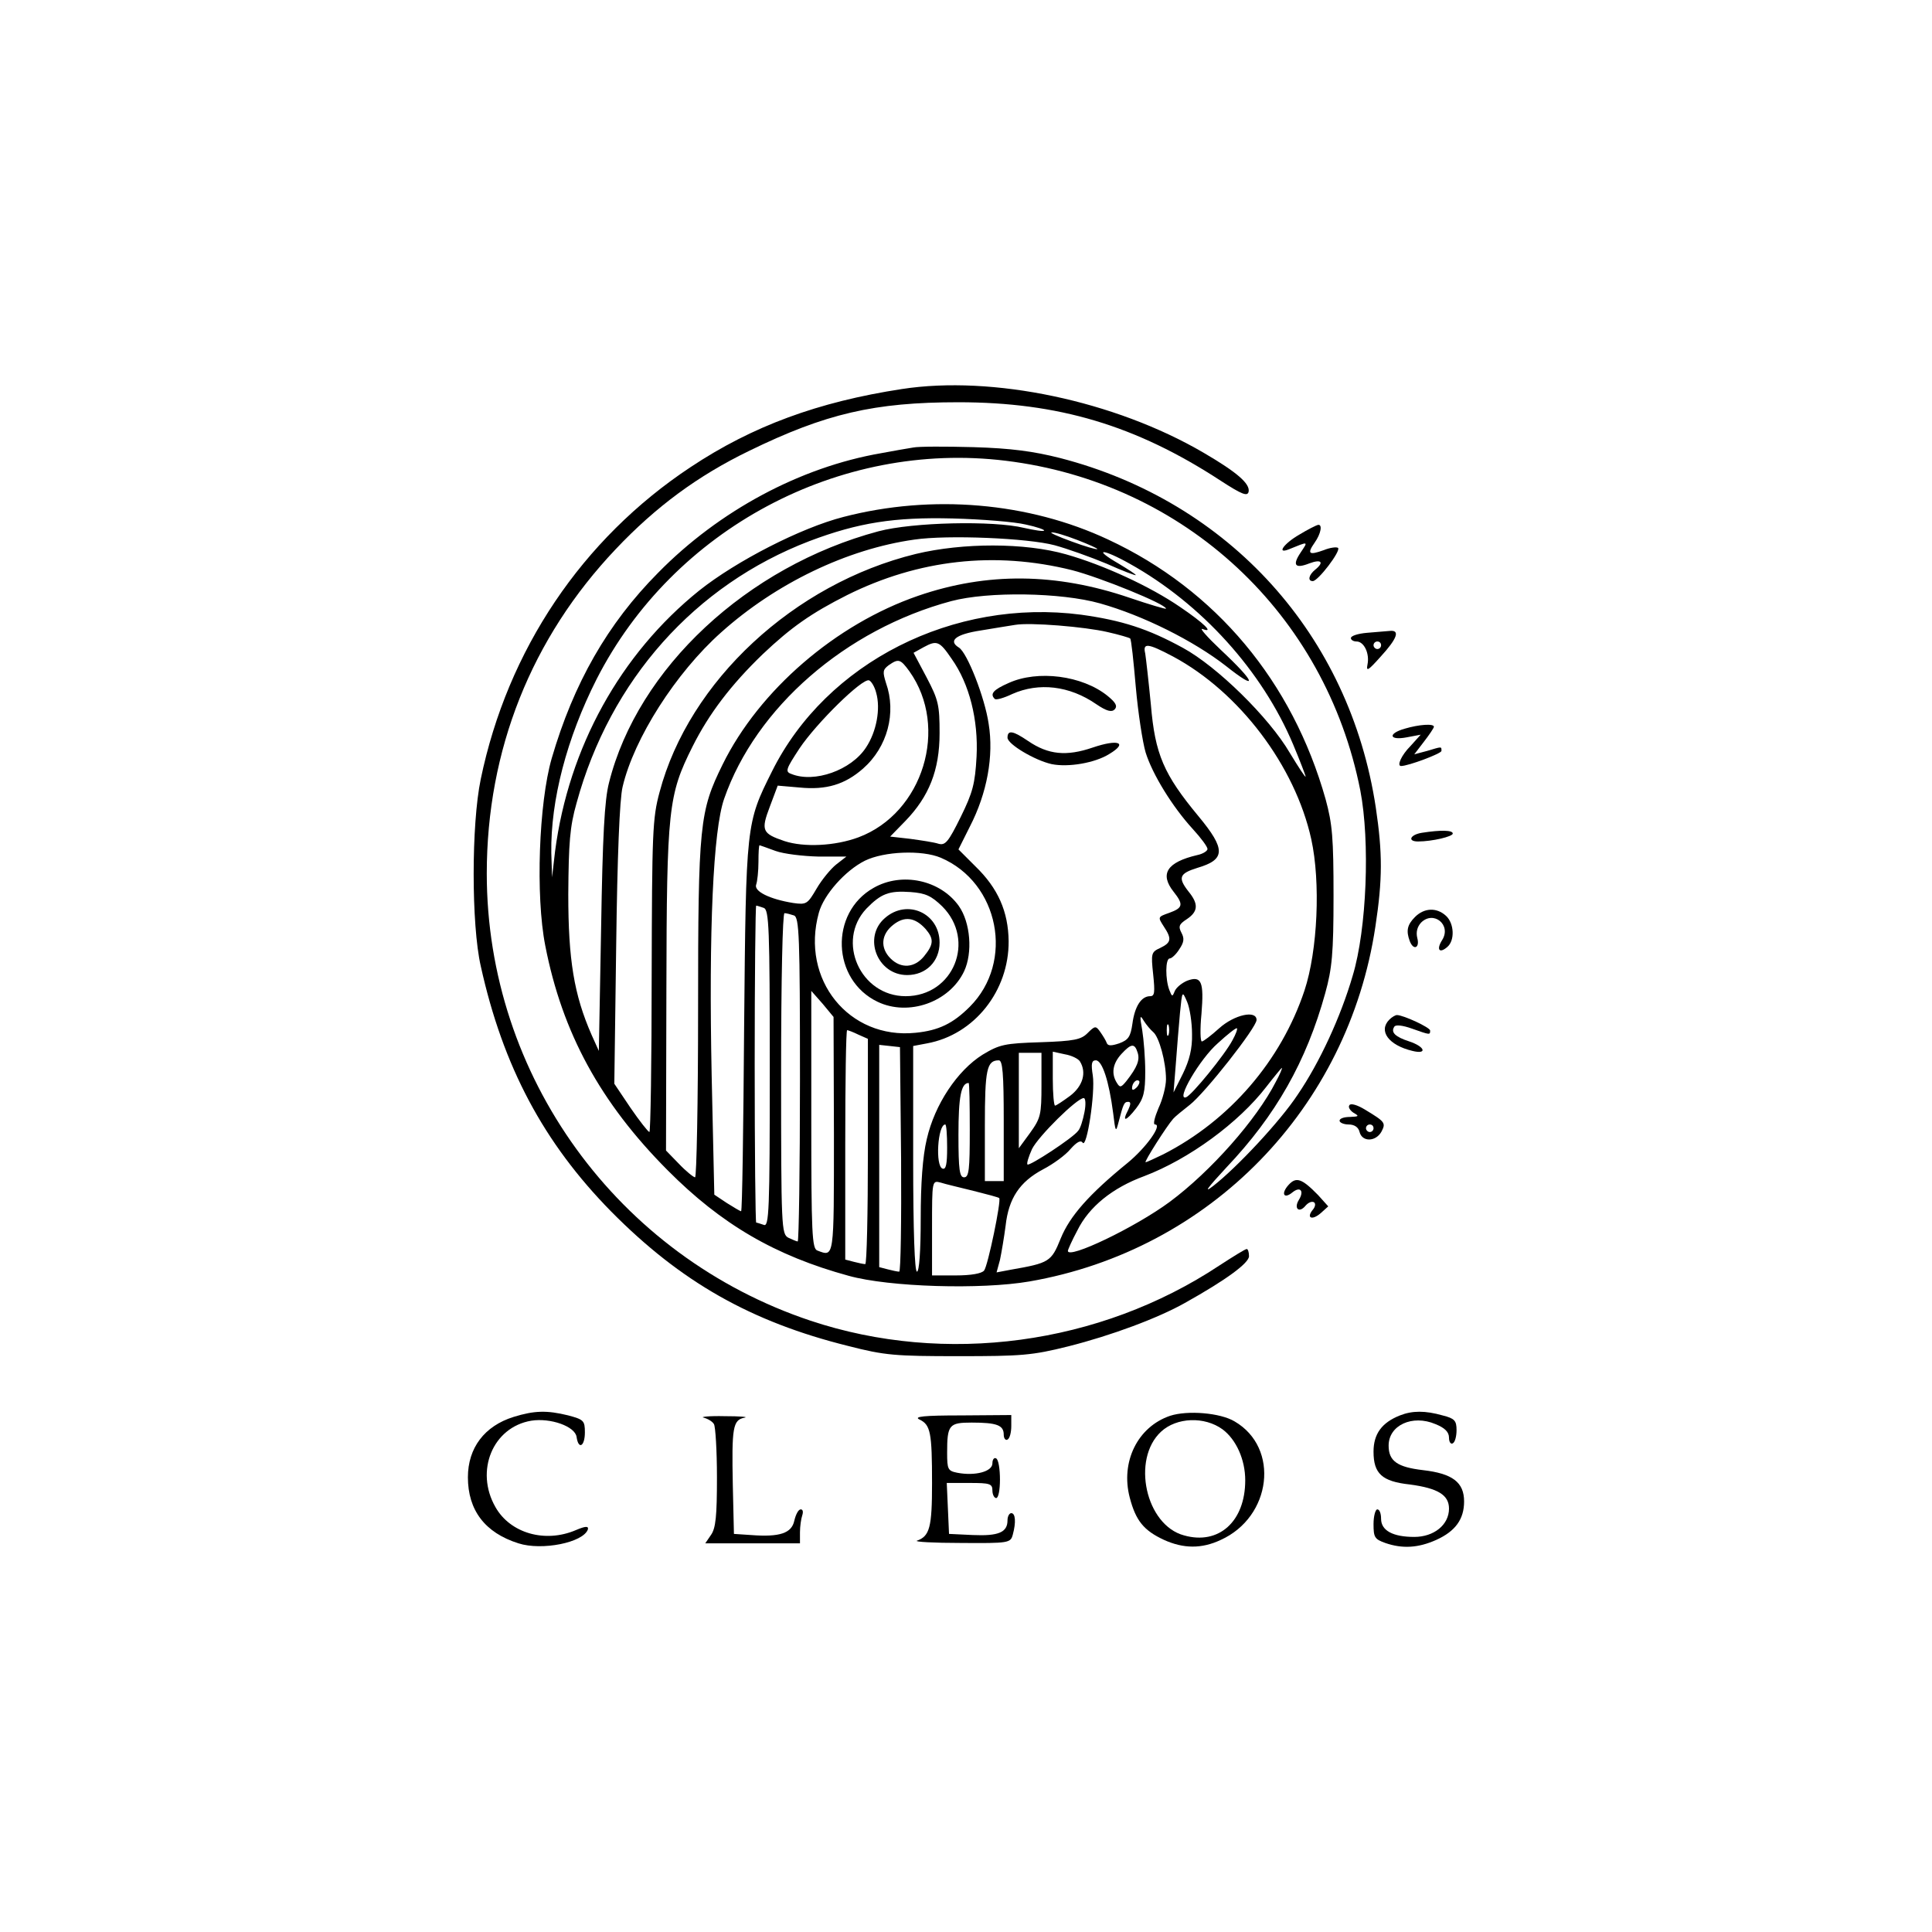
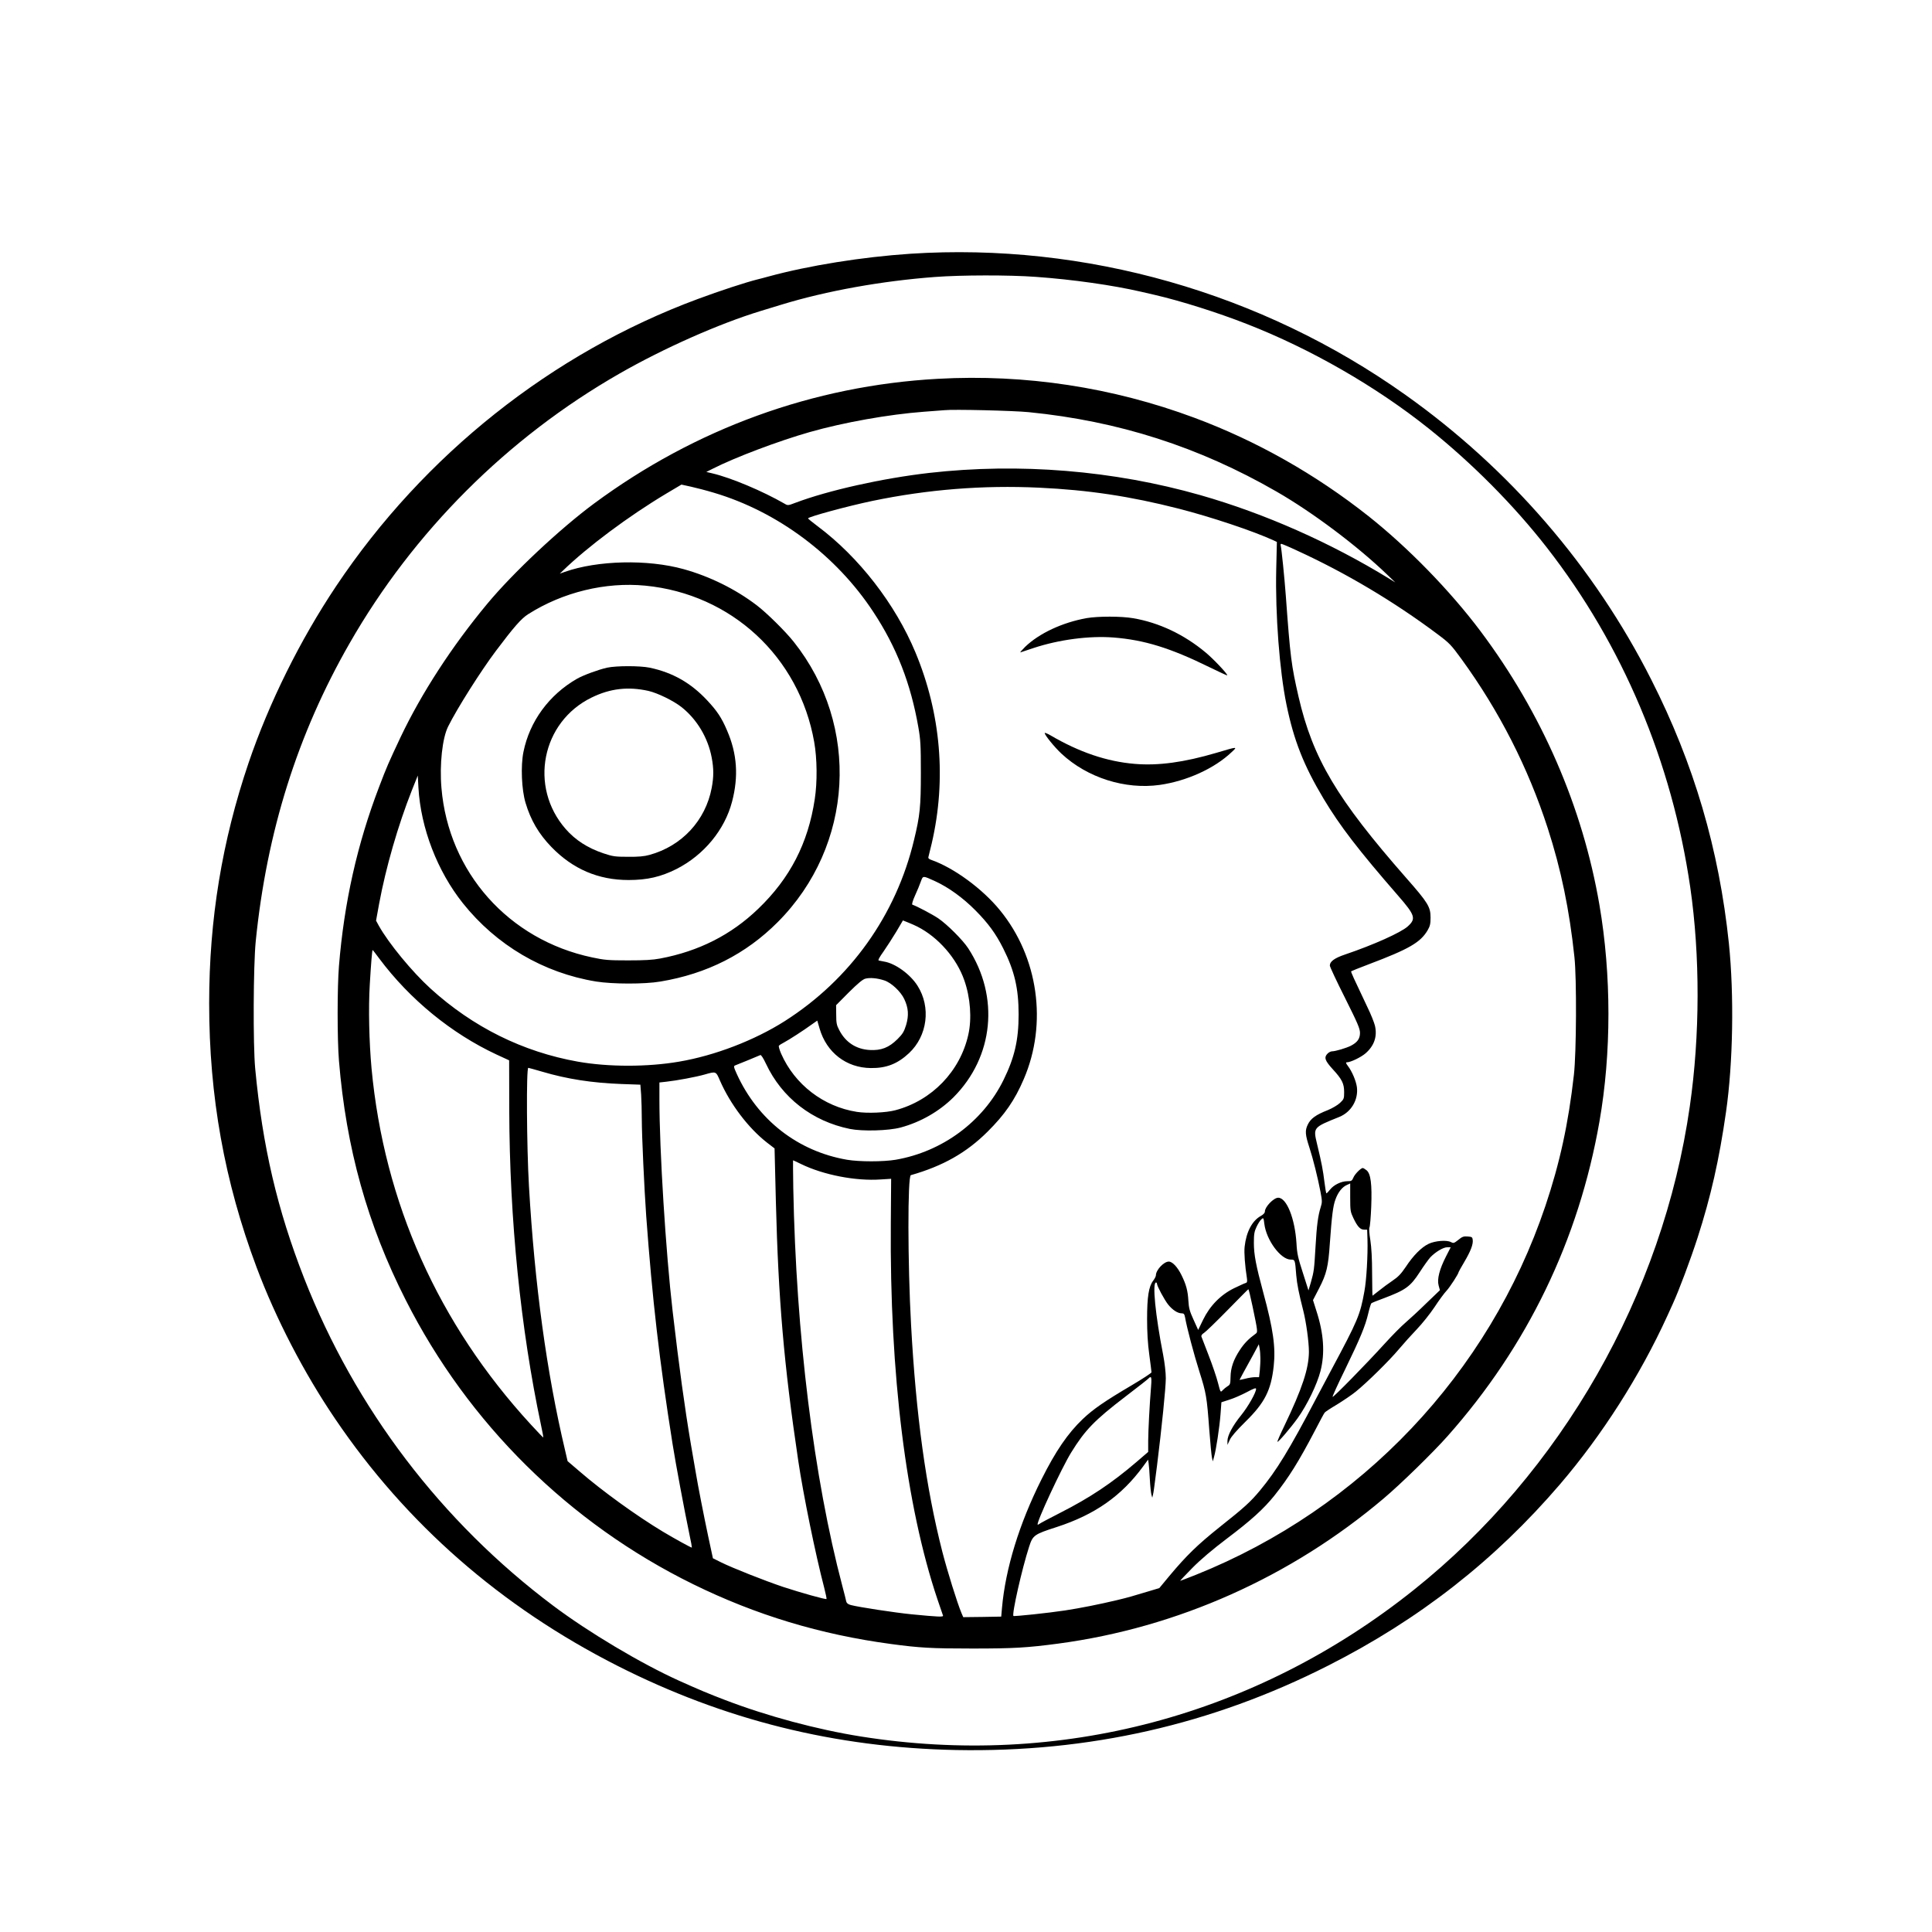
- <svg xmlns="http://www.w3.org/2000/svg" version="1.0" width="512pt" height="512pt" viewBox="0 0 512 512" preserveAspectRatio="xMidYMid meet">
-   <g transform="translate(0,512) scale(0.1,-0.1)" fill="#000" stroke="none">
-     <path d="M2390 4089 c-222 -34 -396 -98 -560 -207 -287 -190 -485 -484 -556 -827 -25 -120 -25 -385 0 -495 59 -267 167 -469 346 -651 184 -186 370 -292 628 -356 97 -25 125 -27 292 -27 167 0 195 2 291 26 115 29 238 75 309 115 111 62 170 106 170 124 0 11 -3 19 -6 19 -4 0 -36 -20 -73 -44 -317 -210 -726 -265 -1083 -146 -512 171 -858 649 -858 1185 0 327 118 624 342 860 106 112 217 194 353 260 203 99 332 129 555 129 264 0 470 -61 695 -208 57 -37 71 -42 74 -29 4 21 -30 51 -119 103 -236 138 -560 206 -800 169z" />
-     <path d="M2420 3934 c-14 -2 -52 -9 -85 -15 -214 -37 -429 -152 -591 -317 -134 -135 -224 -293 -282 -492 -34 -118 -43 -364 -17 -496 45 -231 146 -416 324 -595 143 -144 286 -227 480 -280 108 -30 351 -37 479 -15 479 83 845 459 917 941 19 125 19 194 1 315 -69 457 -388 810 -836 926 -71 18 -130 26 -230 29 -74 2 -146 2 -160 -1z m245 -35 c475 -58 848 -406 940 -874 26 -135 17 -367 -20 -490 -32 -110 -88 -231 -146 -316 -46 -70 -161 -193 -224 -242 -27 -21 -15 -5 35 49 131 138 212 281 262 462 18 65 22 105 22 257 0 154 -3 191 -21 257 -88 312 -291 555 -576 688 -211 99 -467 121 -702 60 -113 -29 -284 -117 -382 -195 -209 -168 -346 -416 -382 -691 l-8 -69 -2 65 c-2 139 41 304 120 460 203 398 643 633 1084 579z m53 -169 c29 -6 51 -14 49 -16 -2 -3 -26 1 -53 7 -82 20 -296 15 -386 -9 -348 -93 -638 -363 -714 -666 -12 -46 -17 -141 -21 -386 l-6 -325 -19 42 c-47 107 -62 200 -62 373 1 136 4 179 22 242 89 326 314 578 617 694 130 49 225 64 380 60 77 -2 164 -9 193 -16z m137 -41 c31 -12 55 -23 53 -24 -2 -2 -33 7 -68 20 -36 13 -60 24 -53 24 7 1 37 -8 68 -20z m-60 -14 c33 -9 95 -31 138 -49 42 -19 77 -32 77 -30 0 2 -20 15 -45 30 -71 41 -44 41 29 0 190 -106 351 -284 433 -479 18 -43 33 -82 33 -85 0 -4 -19 25 -42 63 -55 94 -193 229 -283 278 -93 51 -162 73 -270 88 -338 44 -675 -126 -819 -415 -69 -138 -69 -138 -74 -678 -2 -269 -5 -488 -8 -488 -2 0 -19 10 -38 22 l-33 22 -7 315 c-8 387 4 651 33 734 84 242 322 449 602 524 98 26 291 23 394 -6 114 -32 248 -99 334 -166 87 -69 79 -44 -14 43 -36 34 -58 59 -48 55 32 -12 3 16 -59 58 -80 55 -204 112 -303 140 -109 31 -273 31 -398 1 -323 -79 -601 -337 -679 -631 -19 -70 -20 -107 -21 -488 0 -227 -3 -413 -6 -413 -3 0 -26 29 -50 64 l-43 64 5 369 c3 233 9 386 17 418 30 128 141 302 261 409 145 130 334 221 512 246 88 13 301 4 372 -15z m46 -66 c74 -19 249 -90 249 -102 0 -2 -44 11 -97 29 -194 66 -377 68 -560 5 -218 -75 -421 -250 -518 -447 -61 -124 -65 -157 -65 -651 0 -244 -4 -443 -8 -443 -4 0 -24 16 -43 36 l-34 35 1 427 c1 479 5 515 69 643 44 88 103 165 186 245 76 72 129 109 224 157 189 94 391 117 596 66z m94 -164 c31 -7 58 -15 60 -17 3 -2 9 -60 15 -129 6 -68 18 -146 26 -173 18 -58 71 -144 125 -203 22 -24 39 -47 39 -53 0 -5 -12 -13 -27 -16 -81 -19 -100 -50 -63 -97 27 -34 25 -43 -11 -56 -31 -11 -31 -11 -15 -36 22 -33 20 -43 -9 -57 -24 -11 -25 -14 -19 -70 5 -48 4 -58 -8 -58 -24 0 -41 -28 -47 -73 -5 -35 -11 -43 -35 -52 -21 -7 -30 -7 -33 1 -2 6 -10 19 -17 29 -12 17 -14 17 -34 -3 -17 -17 -35 -21 -124 -24 -96 -3 -109 -6 -154 -33 -67 -42 -127 -132 -148 -224 -11 -46 -16 -118 -16 -210 0 -87 -4 -141 -10 -141 -6 0 -10 106 -10 299 l0 299 37 7 c125 23 217 139 216 271 -1 78 -28 140 -88 198 l-45 45 30 60 c46 89 64 188 50 273 -10 69 -57 189 -79 202 -29 18 -8 35 57 45 37 6 78 13 92 15 40 7 185 -5 245 -19z m-413 -71 c47 -66 71 -162 66 -259 -4 -72 -10 -95 -42 -160 -33 -67 -41 -76 -59 -71 -12 4 -46 9 -75 13 l-53 6 40 41 c63 65 91 135 91 233 0 74 -3 88 -34 147 l-35 66 27 15 c35 19 42 16 74 -31z m587 6 c175 -94 323 -289 366 -484 25 -114 17 -295 -18 -401 -62 -186 -198 -344 -374 -434 -23 -11 -44 -21 -47 -21 -5 0 56 96 73 115 5 6 25 22 44 37 40 31 177 205 177 225 0 27 -59 14 -99 -22 -21 -19 -42 -35 -46 -35 -4 0 -5 33 -1 73 7 86 0 102 -38 88 -14 -6 -29 -18 -33 -28 -6 -15 -7 -15 -14 3 -11 28 -11 84 1 84 5 0 17 11 25 24 13 19 14 29 6 44 -9 17 -6 23 14 36 30 20 32 40 5 73 -29 37 -25 48 23 63 75 22 76 49 3 137 -92 111 -115 164 -126 295 -6 62 -13 123 -15 136 -7 29 6 28 74 -8z m-699 -39 c106 -149 36 -376 -135 -440 -62 -23 -144 -27 -196 -10 -59 20 -63 28 -39 91 l21 56 58 -5 c71 -7 120 8 168 50 65 57 89 148 61 227 -9 29 -9 35 7 47 26 18 31 17 55 -16z m-88 -57 c12 -42 1 -103 -27 -145 -39 -60 -137 -95 -198 -70 -17 6 -14 13 22 68 45 67 166 186 184 180 6 -2 15 -17 19 -33z m-267 -419 c22 -8 73 -14 114 -15 l74 0 -27 -21 c-14 -11 -38 -40 -52 -64 -24 -41 -27 -43 -62 -38 -62 10 -105 31 -98 49 3 8 6 36 6 60 0 24 1 44 3 44 1 0 20 -7 42 -15z m438 -18 c155 -66 196 -276 77 -395 -44 -44 -82 -63 -144 -69 -176 -18 -305 141 -256 318 13 48 70 112 122 138 51 25 151 29 201 8z m-469 -133 c14 -5 16 -52 16 -426 0 -379 -2 -420 -16 -414 -9 3 -18 6 -20 6 -2 0 -4 189 -4 420 0 231 2 420 4 420 2 0 11 -3 20 -6z m80 -20 c14 -5 16 -53 16 -435 0 -236 -3 -429 -6 -429 -3 0 -14 5 -25 10 -18 10 -19 26 -19 435 0 252 4 425 9 425 5 0 16 -3 25 -6z m106 -581 c0 -331 1 -324 -44 -307 -14 5 -16 45 -16 347 l0 341 30 -34 29 -35 1 -312z m949 267 c1 -39 -7 -70 -24 -105 l-25 -50 6 75 c3 41 8 102 11 135 6 60 6 60 19 30 7 -16 13 -55 13 -85z m-103 5 c16 -13 34 -80 34 -125 0 -19 -9 -54 -20 -77 -10 -24 -15 -43 -9 -43 20 0 -23 -61 -73 -102 -102 -83 -153 -141 -177 -200 -25 -62 -30 -65 -133 -83 l-37 -7 9 33 c4 19 11 60 15 91 8 72 37 116 99 149 27 14 60 38 73 54 17 19 27 24 32 17 11 -18 34 133 27 178 -5 31 -3 40 8 40 17 0 35 -55 46 -140 6 -50 7 -52 14 -25 13 50 15 55 26 55 7 0 7 -6 0 -21 -18 -34 -6 -31 21 4 20 26 24 44 24 97 0 36 -4 85 -8 110 -7 38 -6 42 4 25 7 -11 18 -24 25 -30z m41 -7 c-3 -7 -5 -2 -5 12 0 14 2 19 5 13 2 -7 2 -19 0 -25z m169 -15 c-20 -38 -108 -146 -123 -151 -28 -9 37 102 84 143 26 24 49 42 51 40 2 -2 -3 -16 -12 -32z m-991 15 l25 -11 0 -299 c0 -164 -3 -298 -7 -298 -5 0 -18 3 -30 6 l-23 6 0 304 c0 167 2 304 5 304 2 0 16 -5 30 -12z m113 -330 c1 -164 -1 -298 -5 -298 -5 0 -18 3 -30 6 l-23 6 0 295 0 294 28 -3 27 -3 3 -297z m627 282 c6 -19 -1 -38 -30 -75 -14 -17 -17 -18 -25 -5 -16 25 -11 52 12 77 26 28 35 29 43 3z m-255 -85 c0 -79 -2 -88 -30 -127 l-30 -41 0 126 0 127 30 0 30 0 0 -85z m102 62 c18 -29 8 -65 -26 -91 -19 -14 -37 -26 -40 -26 -3 0 -6 32 -6 71 l0 72 32 -7 c18 -3 36 -12 40 -19z m-202 -157 l0 -160 -25 0 -25 0 0 148 c0 148 5 172 37 172 10 0 13 -35 13 -160z m721 103 c-51 -100 -172 -237 -281 -318 -92 -68 -270 -153 -270 -130 0 3 11 28 25 54 31 63 93 113 177 144 119 45 251 142 324 237 21 27 40 50 41 50 2 0 -5 -17 -16 -37z m-369 -15 c-7 -7 -12 -8 -12 -2 0 14 12 26 19 19 2 -3 -1 -11 -7 -17z m-442 -113 c0 -104 -2 -125 -15 -125 -12 0 -15 19 -15 113 0 100 7 137 27 137 2 0 3 -56 3 -125z m304 48 c-4 -21 -11 -44 -17 -50 -14 -19 -129 -94 -134 -89 -3 2 3 21 12 41 17 34 119 135 137 135 5 0 6 -17 2 -37z m-364 -94 c0 -44 -3 -59 -12 -56 -20 6 -13 117 7 117 3 0 5 -27 5 -61z m70 -115 c36 -9 66 -17 68 -19 6 -6 -30 -180 -40 -192 -6 -8 -35 -13 -74 -13 l-64 0 0 126 c0 126 0 126 23 120 12 -4 51 -13 87 -22z" />
-     <path d="M2673 3310 c-41 -18 -50 -29 -37 -42 3 -4 24 2 47 13 70 31 151 22 222 -27 28 -19 41 -22 49 -14 8 9 3 18 -19 36 -67 54 -185 69 -262 34z" />
-     <path d="M2670 3165 c0 -17 72 -60 117 -70 44 -9 115 3 153 27 50 30 24 40 -44 17 -70 -24 -118 -19 -171 17 -41 28 -55 30 -55 9z" />
-     <path d="M2315 2767 c-117 -66 -111 -244 11 -302 82 -39 190 -1 229 81 23 49 17 129 -14 173 -49 69 -151 91 -226 48z m182 -49 c90 -90 30 -238 -97 -238 -120 0 -185 146 -104 232 39 40 60 48 117 44 40 -3 55 -10 84 -38z" />
-     <path d="M2345 2687 c-59 -51 -20 -151 59 -151 50 0 86 36 86 86 0 78 -86 117 -145 65z m108 -29 c22 -26 22 -40 -4 -72 -25 -31 -61 -34 -89 -6 -28 28 -25 64 7 89 30 24 58 20 86 -11z" />
-     <path d="M3443 3703 c-40 -23 -61 -52 -28 -39 54 22 52 22 32 -8 -23 -34 -15 -44 23 -29 32 12 40 3 15 -17 -17 -14 -20 -30 -6 -30 14 0 75 80 67 88 -4 3 -21 1 -38 -6 -39 -14 -45 -10 -24 20 17 24 21 49 9 47 -5 -1 -27 -12 -50 -26z" />
-     <path d="M3623 3443 c-24 -2 -43 -8 -43 -14 0 -5 7 -9 15 -9 20 0 35 -32 29 -61 -4 -20 2 -16 35 21 44 48 52 71 24 68 -10 -1 -37 -3 -60 -5z m37 -33 c0 -5 -4 -10 -10 -10 -5 0 -10 5 -10 10 0 6 5 10 10 10 6 0 10 -4 10 -10z" />
-     <path d="M3723 3189 c-46 -13 -42 -32 5 -23 l37 7 -27 -30 c-24 -24 -37 -53 -25 -53 19 0 107 33 107 40 0 12 2 12 -38 0 l-34 -9 26 34 c14 18 26 36 26 39 0 9 -40 6 -77 -5z" />
-     <path d="M3768 2913 c-31 -5 -39 -23 -10 -23 37 0 92 13 92 21 0 9 -31 10 -82 2z" />
-     <path d="M3750 2690 c-21 -21 -24 -37 -14 -64 10 -26 27 -18 20 8 -4 16 0 30 10 41 33 33 81 -6 56 -46 -16 -25 -8 -37 13 -19 21 17 19 63 -3 83 -25 23 -58 21 -82 -3z" />
-     <path d="M3682 2418 c-30 -30 -2 -68 61 -83 40 -10 34 11 -8 25 -37 12 -50 24 -40 39 3 6 22 4 47 -5 48 -17 48 -17 48 -5 0 8 -71 41 -88 41 -4 0 -13 -5 -20 -12z" />
-     <path d="M3576 2191 c-4 -5 2 -14 11 -20 16 -9 14 -10 -9 -11 -16 0 -28 -4 -28 -10 0 -5 11 -10 24 -10 15 0 26 -7 29 -20 7 -27 43 -26 58 1 12 23 10 26 -43 58 -21 13 -39 18 -42 12z m64 -61 c0 -5 -4 -10 -10 -10 -5 0 -10 5 -10 10 0 6 5 10 10 10 6 0 10 -4 10 -10z" />
-     <path d="M3415 1980 c-21 -23 -13 -39 10 -20 21 17 32 4 17 -20 -14 -23 1 -36 18 -15 7 8 16 12 22 9 5 -3 4 -12 -3 -20 -18 -22 -2 -29 21 -9 l20 18 -27 30 c-43 44 -58 49 -78 27z" />
-     <path d="M1361 1365 c-77 -24 -121 -82 -121 -160 0 -87 45 -147 134 -175 62 -20 172 2 184 37 2 9 -6 9 -32 -2 -82 -35 -174 -8 -213 61 -55 96 -7 212 95 229 51 8 116 -15 120 -43 5 -35 22 -25 22 12 0 31 -3 34 -44 45 -57 14 -90 13 -145 -4z" />
-     <path d="M3101 1368 c-86 -29 -132 -122 -107 -217 16 -61 37 -87 91 -112 51 -23 99 -24 150 0 135 61 157 244 37 314 -38 23 -125 30 -171 15z m139 -36 c36 -27 60 -80 60 -135 0 -109 -70 -172 -162 -146 -102 27 -140 202 -61 275 41 38 115 41 163 6z" />
-     <path d="M3710 1369 c-48 -19 -70 -49 -70 -96 0 -58 22 -79 96 -87 75 -10 104 -28 104 -64 0 -43 -40 -75 -92 -75 -57 0 -88 17 -88 48 0 14 -4 25 -10 25 -5 0 -10 -18 -10 -39 0 -35 3 -40 31 -50 46 -16 88 -13 135 8 51 23 74 55 74 102 0 51 -31 74 -109 83 -68 8 -91 24 -91 65 0 54 63 83 124 57 25 -10 36 -21 36 -36 0 -12 5 -18 10 -15 6 3 10 19 10 35 0 25 -5 31 -37 39 -46 13 -80 13 -113 0z" />
-     <path d="M1865 1363 c11 -3 23 -10 27 -17 4 -6 8 -70 8 -141 0 -102 -3 -135 -16 -153 l-15 -22 125 0 126 0 0 29 c0 16 3 36 6 45 3 9 2 16 -4 16 -6 0 -13 -13 -17 -30 -7 -33 -38 -44 -115 -38 l-45 3 -3 130 c-3 152 0 172 31 178 12 2 -12 4 -53 4 -41 1 -66 -2 -55 -4z" />
-     <path d="M2437 1358 c29 -14 33 -34 33 -169 0 -116 -6 -140 -40 -152 -8 -3 44 -6 116 -6 128 -1 132 0 138 22 9 33 7 57 -4 57 -5 0 -10 -8 -10 -19 0 -32 -24 -42 -92 -39 l-63 3 -3 68 -3 67 61 0 c53 0 60 -2 60 -20 0 -11 5 -20 10 -20 6 0 10 22 10 49 0 28 -4 53 -10 56 -5 3 -10 -2 -10 -13 0 -22 -46 -34 -93 -25 -25 5 -27 9 -27 53 0 74 5 80 65 80 67 0 85 -7 85 -32 0 -10 5 -16 10 -13 6 3 10 19 10 36 l0 29 -132 -1 c-100 0 -128 -3 -111 -11z" />
+ <svg xmlns="http://www.w3.org/2000/svg" version="1.0" width="512pt" height="512pt" viewBox="0 0 1755 1755" preserveAspectRatio="xMidYMid meet">
+   <g transform="translate(0,1755) scale(0.1,-0.1)" fill="#000000" stroke="none">
+     <path d="M8270 15245 c-436 -29 -924 -107 -1290 -207 -41 -11 -84 -23 -95 -25 -109 -27 -347 -105 -546 -179 -1323 -490 -2488 -1415 -3286 -2609 -327 -489 -609 -1058 -795 -1605 -241 -711 -358 -1422 -358 -2185 0 -843 139 -1618 430 -2395 176 -470 431 -961 716 -1381 645 -952 1504 -1703 2559 -2239 973 -494 1982 -745 3080 -767 1204 -23 2324 231 3380 767 827 419 1513 956 2104 1645 384 448 728 987 976 1530 20 44 43 94 50 110 58 127 160 399 225 600 121 375 197 711 259 1145 64 444 74 1064 26 1530 -89 853 -317 1631 -705 2396 -519 1026 -1288 1916 -2233 2587 -1307 929 -2910 1385 -4497 1282z m1140 -210 c336 -24 700 -76 955 -135 22 -5 81 -19 130 -30 232 -54 563 -158 831 -263 582 -227 1176 -569 1654 -951 393 -314 774 -698 1072 -1081 688 -883 1136 -1946 1302 -3085 90 -621 89 -1344 -4 -1990 -245 -1710 -1166 -3323 -2508 -4393 -1436 -1146 -3216 -1618 -5022 -1331 -397 63 -852 185 -1235 332 -149 57 -226 89 -415 174 -348 157 -824 441 -1145 682 -1016 763 -1798 1791 -2262 2974 -244 624 -378 1196 -445 1907 -20 217 -17 933 5 1154 100 994 379 1882 853 2708 580 1013 1433 1866 2449 2448 404 232 908 455 1285 570 41 13 127 39 190 58 409 125 912 215 1393 251 239 18 672 19 917 1z" />
+     <path d="M8520 14109 c-1131 -62 -2203 -452 -3125 -1134 -309 -229 -734 -627 -969 -910 -321 -386 -598 -813 -788 -1213 -109 -232 -124 -265 -195 -452 -198 -518 -317 -1048 -364 -1625 -16 -193 -16 -667 0 -860 65 -794 259 -1490 607 -2175 568 -1121 1484 -2027 2609 -2580 572 -281 1158 -458 1800 -544 260 -35 367 -41 735 -41 380 0 498 7 785 45 1082 145 2112 605 2955 1319 154 130 449 418 580 566 725 817 1191 1782 1379 2856 109 620 109 1335 0 1969 -153 892 -524 1744 -1080 2486 -276 368 -660 762 -1020 1047 -481 380 -1015 682 -1579 892 -744 277 -1537 398 -2330 354z m825 -303 c816 -81 1545 -315 2250 -721 329 -189 736 -495 1005 -754 l75 -72 -55 34 c-535 328 -1128 591 -1715 759 -789 225 -1645 295 -2465 202 -425 -49 -914 -158 -1214 -271 -68 -26 -70 -26 -100 -8 -198 114 -485 235 -655 275 l-55 13 60 30 c203 103 595 251 879 332 309 88 718 161 1040 185 83 6 166 12 185 14 78 9 625 -4 765 -18z m-2860 -732 c580 -172 1112 -570 1449 -1084 211 -320 339 -650 408 -1045 20 -114 23 -165 23 -415 0 -306 -8 -388 -62 -610 -163 -684 -581 -1268 -1175 -1646 -274 -174 -635 -313 -960 -368 -285 -49 -641 -49 -918 0 -501 89 -954 314 -1339 664 -168 153 -379 409 -470 571 l-25 46 28 154 c61 329 172 713 297 1029 l54 135 6 -110 c21 -368 172 -759 404 -1050 304 -381 732 -633 1210 -711 150 -24 440 -25 585 0 421 70 775 249 1065 540 691 693 752 1783 145 2546 -77 97 -246 263 -335 331 -194 148 -428 263 -665 329 -328 91 -783 80 -1080 -25 l-45 -16 25 24 c229 222 601 499 942 703 l138 82 87 -19 c49 -11 142 -35 208 -55z m2954 46 c449 -21 826 -78 1266 -190 297 -76 680 -204 867 -290 l27 -13 -6 -251 c-9 -407 30 -919 93 -1226 67 -326 157 -554 337 -855 148 -247 315 -465 678 -882 155 -178 164 -209 86 -279 -61 -55 -310 -167 -567 -254 -98 -33 -140 -64 -140 -101 0 -11 62 -143 137 -292 117 -234 136 -279 137 -319 0 -54 -24 -87 -84 -118 -42 -21 -140 -50 -169 -50 -12 0 -30 -9 -41 -20 -35 -35 -25 -64 45 -141 86 -93 105 -132 105 -210 0 -59 -2 -64 -38 -98 -21 -20 -71 -49 -110 -65 -110 -43 -156 -77 -182 -131 -27 -55 -24 -92 15 -211 32 -97 77 -278 100 -400 16 -84 16 -96 2 -140 -24 -76 -36 -164 -47 -359 -12 -207 -14 -224 -42 -323 l-22 -74 -51 160 c-44 136 -53 174 -58 268 -14 225 -89 414 -166 414 -41 0 -121 -83 -121 -125 0 -13 -13 -27 -36 -40 -79 -43 -133 -144 -148 -280 -6 -53 3 -174 21 -287 4 -31 2 -39 -13 -43 -11 -3 -57 -25 -104 -47 -122 -60 -219 -159 -281 -286 l-45 -93 -42 93 c-36 78 -43 107 -47 173 -5 89 -20 146 -62 231 -36 74 -83 124 -116 124 -45 0 -117 -77 -117 -125 0 -9 -11 -31 -25 -49 -40 -52 -55 -147 -55 -347 0 -121 6 -224 20 -325 11 -82 20 -154 20 -160 0 -6 -82 -60 -182 -119 -244 -144 -347 -215 -442 -305 -136 -130 -246 -290 -376 -550 -201 -401 -326 -807 -358 -1165 l-7 -80 -172 -3 -173 -2 -16 37 c-39 93 -128 379 -174 557 -149 583 -239 1238 -284 2061 -31 561 -32 1351 -2 1360 291 83 504 203 697 395 156 155 247 286 329 478 217 504 132 1108 -217 1534 -159 195 -420 386 -624 457 -22 8 -29 15 -25 28 3 10 16 65 30 123 134 578 83 1179 -148 1733 -183 440 -514 867 -889 1147 -48 36 -87 68 -87 71 0 14 365 113 586 159 502 104 1002 144 1513 120z m2338 -569 c448 -205 885 -465 1283 -763 107 -80 122 -96 216 -225 343 -472 605 -985 784 -1538 120 -371 196 -736 242 -1170 21 -192 18 -870 -5 -1069 -50 -443 -128 -802 -259 -1191 -513 -1523 -1673 -2748 -3174 -3350 -76 -30 -140 -55 -143 -55 -3 0 46 52 109 116 77 78 181 166 314 267 219 165 334 269 433 392 129 162 220 307 368 590 43 83 82 156 88 163 5 7 55 40 111 73 55 34 133 86 171 117 102 82 306 283 393 387 42 50 115 131 162 180 48 50 120 140 160 200 40 61 89 128 110 150 31 33 110 155 110 170 0 3 23 43 51 91 58 98 82 160 77 201 -3 25 -7 28 -46 31 -37 3 -50 -2 -85 -31 -39 -31 -44 -32 -67 -20 -38 21 -145 12 -203 -16 -65 -31 -140 -107 -207 -209 -44 -65 -69 -91 -121 -126 -36 -24 -91 -65 -122 -90 -31 -25 -58 -46 -59 -46 -2 0 -3 91 -4 203 0 134 -6 236 -16 302 -10 59 -13 106 -8 115 5 9 12 92 16 186 8 207 -4 303 -43 334 -14 11 -29 20 -34 20 -17 0 -73 -56 -85 -87 -13 -30 -18 -33 -56 -33 -54 0 -122 -33 -156 -76 -15 -19 -29 -34 -33 -34 -3 0 -11 46 -18 103 -13 106 -25 171 -67 345 -36 151 -37 150 202 246 108 44 174 155 160 270 -8 58 -44 143 -82 193 -18 24 -21 33 -10 33 34 0 130 46 172 83 78 69 106 153 84 249 -7 29 -37 105 -68 168 -128 270 -153 323 -148 327 2 2 73 31 158 63 368 139 471 199 536 309 22 38 27 58 27 116 0 97 -23 135 -223 362 -628 716 -846 1082 -976 1643 -66 288 -75 358 -116 920 -12 163 -39 428 -46 453 -3 9 -1 17 5 17 5 0 68 -26 138 -59z m-5915 -321 c782 -76 1398 -647 1534 -1420 27 -151 29 -366 5 -520 -60 -399 -225 -719 -514 -996 -245 -236 -539 -385 -890 -451 -68 -13 -144 -17 -292 -17 -178 0 -214 3 -326 27 -759 160 -1305 774 -1369 1540 -18 212 8 453 61 558 82 165 297 504 432 684 167 222 232 296 295 336 315 200 703 294 1064 259z m2633 -2685 c122 -56 253 -151 365 -264 117 -118 185 -211 253 -346 103 -205 140 -365 140 -600 0 -233 -37 -392 -138 -597 -186 -377 -555 -650 -979 -723 -114 -19 -328 -19 -442 0 -446 77 -810 360 -1001 779 -29 64 -30 72 -15 78 23 8 214 87 229 94 7 3 27 -28 51 -79 145 -309 420 -522 762 -592 115 -23 350 -17 462 13 181 49 350 146 480 275 365 366 419 914 133 1353 -49 75 -191 217 -272 272 -52 35 -195 111 -235 124 -7 3 3 36 24 83 20 44 44 101 53 128 20 54 16 54 130 2z m-162 -412 c191 -97 358 -289 427 -489 55 -157 69 -347 36 -493 -74 -332 -330 -598 -662 -686 -85 -23 -257 -30 -351 -15 -304 48 -564 249 -687 528 -15 34 -24 67 -21 72 4 6 24 19 46 30 44 23 179 110 253 164 l50 35 21 -72 c63 -218 243 -357 465 -359 141 -2 243 38 347 135 168 157 201 418 78 612 -66 105 -203 204 -303 220 -20 4 -43 8 -50 10 -8 3 8 32 44 82 30 43 82 124 116 180 l60 102 50 -20 c27 -11 64 -27 81 -36z m-4888 -290 c278 -372 656 -681 1065 -872 l115 -53 1 -457 c3 -990 103 -1979 288 -2854 13 -61 23 -113 21 -115 -1 -1 -52 51 -113 118 -841 915 -1333 2016 -1447 3235 -22 242 -29 546 -16 761 11 186 21 314 26 314 2 0 29 -35 60 -77z m4588 -199 c64 -21 149 -101 181 -169 38 -80 43 -148 17 -236 -19 -61 -31 -81 -79 -129 -77 -76 -147 -104 -252 -98 -123 7 -220 70 -277 182 -23 43 -27 64 -27 138 l-1 87 116 117 c83 82 126 118 150 124 42 11 109 5 172 -16z m-3108 -829 c227 -67 452 -102 721 -112 l171 -6 7 -90 c3 -50 6 -151 6 -226 0 -143 23 -639 40 -876 56 -762 119 -1312 240 -2075 29 -182 104 -583 153 -820 14 -63 23 -116 22 -118 -3 -4 -157 81 -264 145 -239 144 -548 367 -755 546 l-110 94 -23 99 c-167 704 -276 1502 -328 2399 -21 363 -25 1075 -6 1075 4 0 60 -16 126 -35z m1615 -81 c94 -215 258 -431 427 -563 l69 -53 12 -487 c23 -892 72 -1467 203 -2349 46 -310 156 -849 236 -1155 14 -54 23 -100 21 -102 -6 -7 -237 58 -395 110 -164 55 -458 171 -563 223 l-74 37 -43 200 c-39 184 -93 459 -113 580 -5 28 -25 142 -44 255 -57 338 -106 695 -166 1210 -62 533 -120 1464 -120 1921 l0 156 63 7 c94 10 274 44 347 65 105 30 103 31 140 -55z m737 -758 c203 -99 497 -156 723 -140 l95 6 -3 -403 c-11 -1371 138 -2568 424 -3418 25 -73 48 -139 50 -146 6 -15 -39 -13 -286 11 -151 15 -479 65 -551 84 -26 7 -38 17 -42 33 -2 12 -18 75 -35 139 -260 983 -421 2287 -446 3616 -2 138 -3 252 -2 252 2 0 34 -15 73 -34z m4988 -303 c0 -121 2 -131 29 -188 37 -78 63 -105 97 -105 l28 0 3 -92 c4 -133 -9 -369 -28 -468 -39 -216 -59 -263 -301 -715 -38 -71 -100 -188 -138 -260 -243 -463 -358 -652 -510 -835 -86 -103 -139 -152 -365 -331 -204 -163 -303 -260 -457 -444 l-92 -111 -93 -28 c-167 -50 -182 -55 -290 -81 -164 -39 -330 -72 -473 -94 -151 -23 -463 -56 -469 -50 -16 16 77 427 142 628 34 105 44 113 252 180 347 113 587 282 783 549 l46 63 5 -33 c3 -18 8 -83 11 -144 3 -61 10 -124 14 -140 l8 -29 6 25 c7 29 9 48 37 265 43 345 80 710 80 795 0 53 -10 138 -24 212 -71 363 -100 658 -65 658 5 0 9 -6 9 -12 1 -22 67 -145 101 -188 39 -49 87 -80 122 -80 21 0 26 -6 32 -37 17 -97 80 -334 130 -492 62 -196 68 -229 90 -531 9 -118 20 -231 24 -250 l8 -35 11 40 c19 64 50 271 59 388 l8 109 71 23 c40 12 110 43 158 68 67 36 86 42 86 30 0 -33 -72 -160 -135 -238 -78 -96 -125 -185 -125 -234 l0 -36 21 45 c13 30 62 86 144 167 174 171 231 284 255 502 19 173 -4 336 -95 671 -66 245 -85 343 -85 450 0 79 4 103 24 145 13 28 32 58 43 68 20 18 21 17 28 -40 18 -148 149 -325 240 -325 39 0 39 0 50 -143 7 -79 23 -162 64 -322 26 -102 51 -284 51 -372 -1 -153 -60 -333 -224 -675 -37 -76 -65 -141 -62 -143 6 -7 116 121 184 215 86 120 176 306 207 427 42 164 30 341 -37 547 l-31 98 56 108 c67 130 83 196 97 406 18 252 29 342 51 400 24 67 62 114 104 132 16 7 30 13 30 14 0 0 0 -57 0 -127z m871 -535 c-60 -117 -83 -207 -68 -264 l12 -44 -123 -118 c-67 -66 -152 -144 -188 -175 -37 -31 -123 -118 -192 -194 -167 -184 -465 -488 -472 -482 -3 3 48 116 114 250 138 284 183 393 210 508 11 47 24 88 28 92 4 4 53 24 108 44 203 76 246 107 331 238 36 56 80 117 97 136 46 48 117 91 153 91 l32 0 -42 -82z m-1758 -455 c47 -224 48 -234 30 -247 -65 -47 -105 -88 -144 -147 -59 -89 -85 -164 -86 -249 -1 -62 -4 -69 -28 -83 -14 -9 -34 -25 -44 -36 -19 -21 -19 -21 -42 67 -12 49 -50 160 -84 248 -34 87 -64 166 -67 174 -2 9 7 22 24 32 15 9 111 102 213 206 102 104 187 190 190 191 3 0 20 -70 38 -156z m71 -469 c1 -28 -2 -79 -5 -113 l-7 -61 -36 0 c-20 0 -60 -6 -89 -14 -29 -7 -52 -12 -52 -10 0 1 16 31 35 66 19 35 59 107 88 160 l52 97 7 -37 c4 -20 7 -60 7 -88z m-993 -261 c-14 -173 -25 -390 -26 -490 l0 -102 -107 -92 c-223 -191 -422 -324 -692 -461 -96 -49 -181 -94 -188 -100 -7 -6 -15 -9 -17 -7 -15 14 218 515 304 654 126 204 210 292 495 510 113 86 208 161 211 166 3 5 10 9 16 9 8 0 9 -27 4 -87z" />
+     <path d="M9870 11935 c-220 -40 -429 -137 -558 -261 -31 -31 -50 -53 -42 -50 8 2 62 20 120 40 231 76 504 112 725 95 280 -22 516 -95 870 -269 88 -43 161 -77 163 -75 8 8 -124 148 -195 207 -196 164 -424 272 -658 312 -109 19 -320 19 -425 1z" />
+     <path d="M9490 10891 c0 -19 89 -128 152 -187 235 -219 579 -328 893 -284 245 35 496 149 651 296 58 54 61 54 -138 -5 -293 -86 -525 -118 -740 -100 -253 21 -504 106 -765 259 -29 17 -53 26 -53 21z" />
+     <path d="M5515 11485 c-80 -18 -216 -68 -274 -101 -254 -146 -430 -387 -486 -664 -26 -127 -17 -343 19 -463 47 -158 120 -282 235 -401 195 -201 426 -300 701 -300 170 0 293 29 435 100 248 126 438 355 505 612 60 229 46 435 -45 645 -50 118 -92 180 -182 276 -148 158 -313 252 -522 296 -89 18 -301 18 -386 0z m375 -211 c83 -19 229 -90 302 -148 139 -111 239 -277 273 -458 19 -101 19 -174 0 -275 -56 -297 -272 -529 -566 -609 -46 -13 -100 -18 -194 -17 -119 0 -138 3 -225 32 -142 48 -254 120 -342 221 -335 383 -218 973 237 1194 168 82 330 101 515 60z" />
  </g>
</svg>
